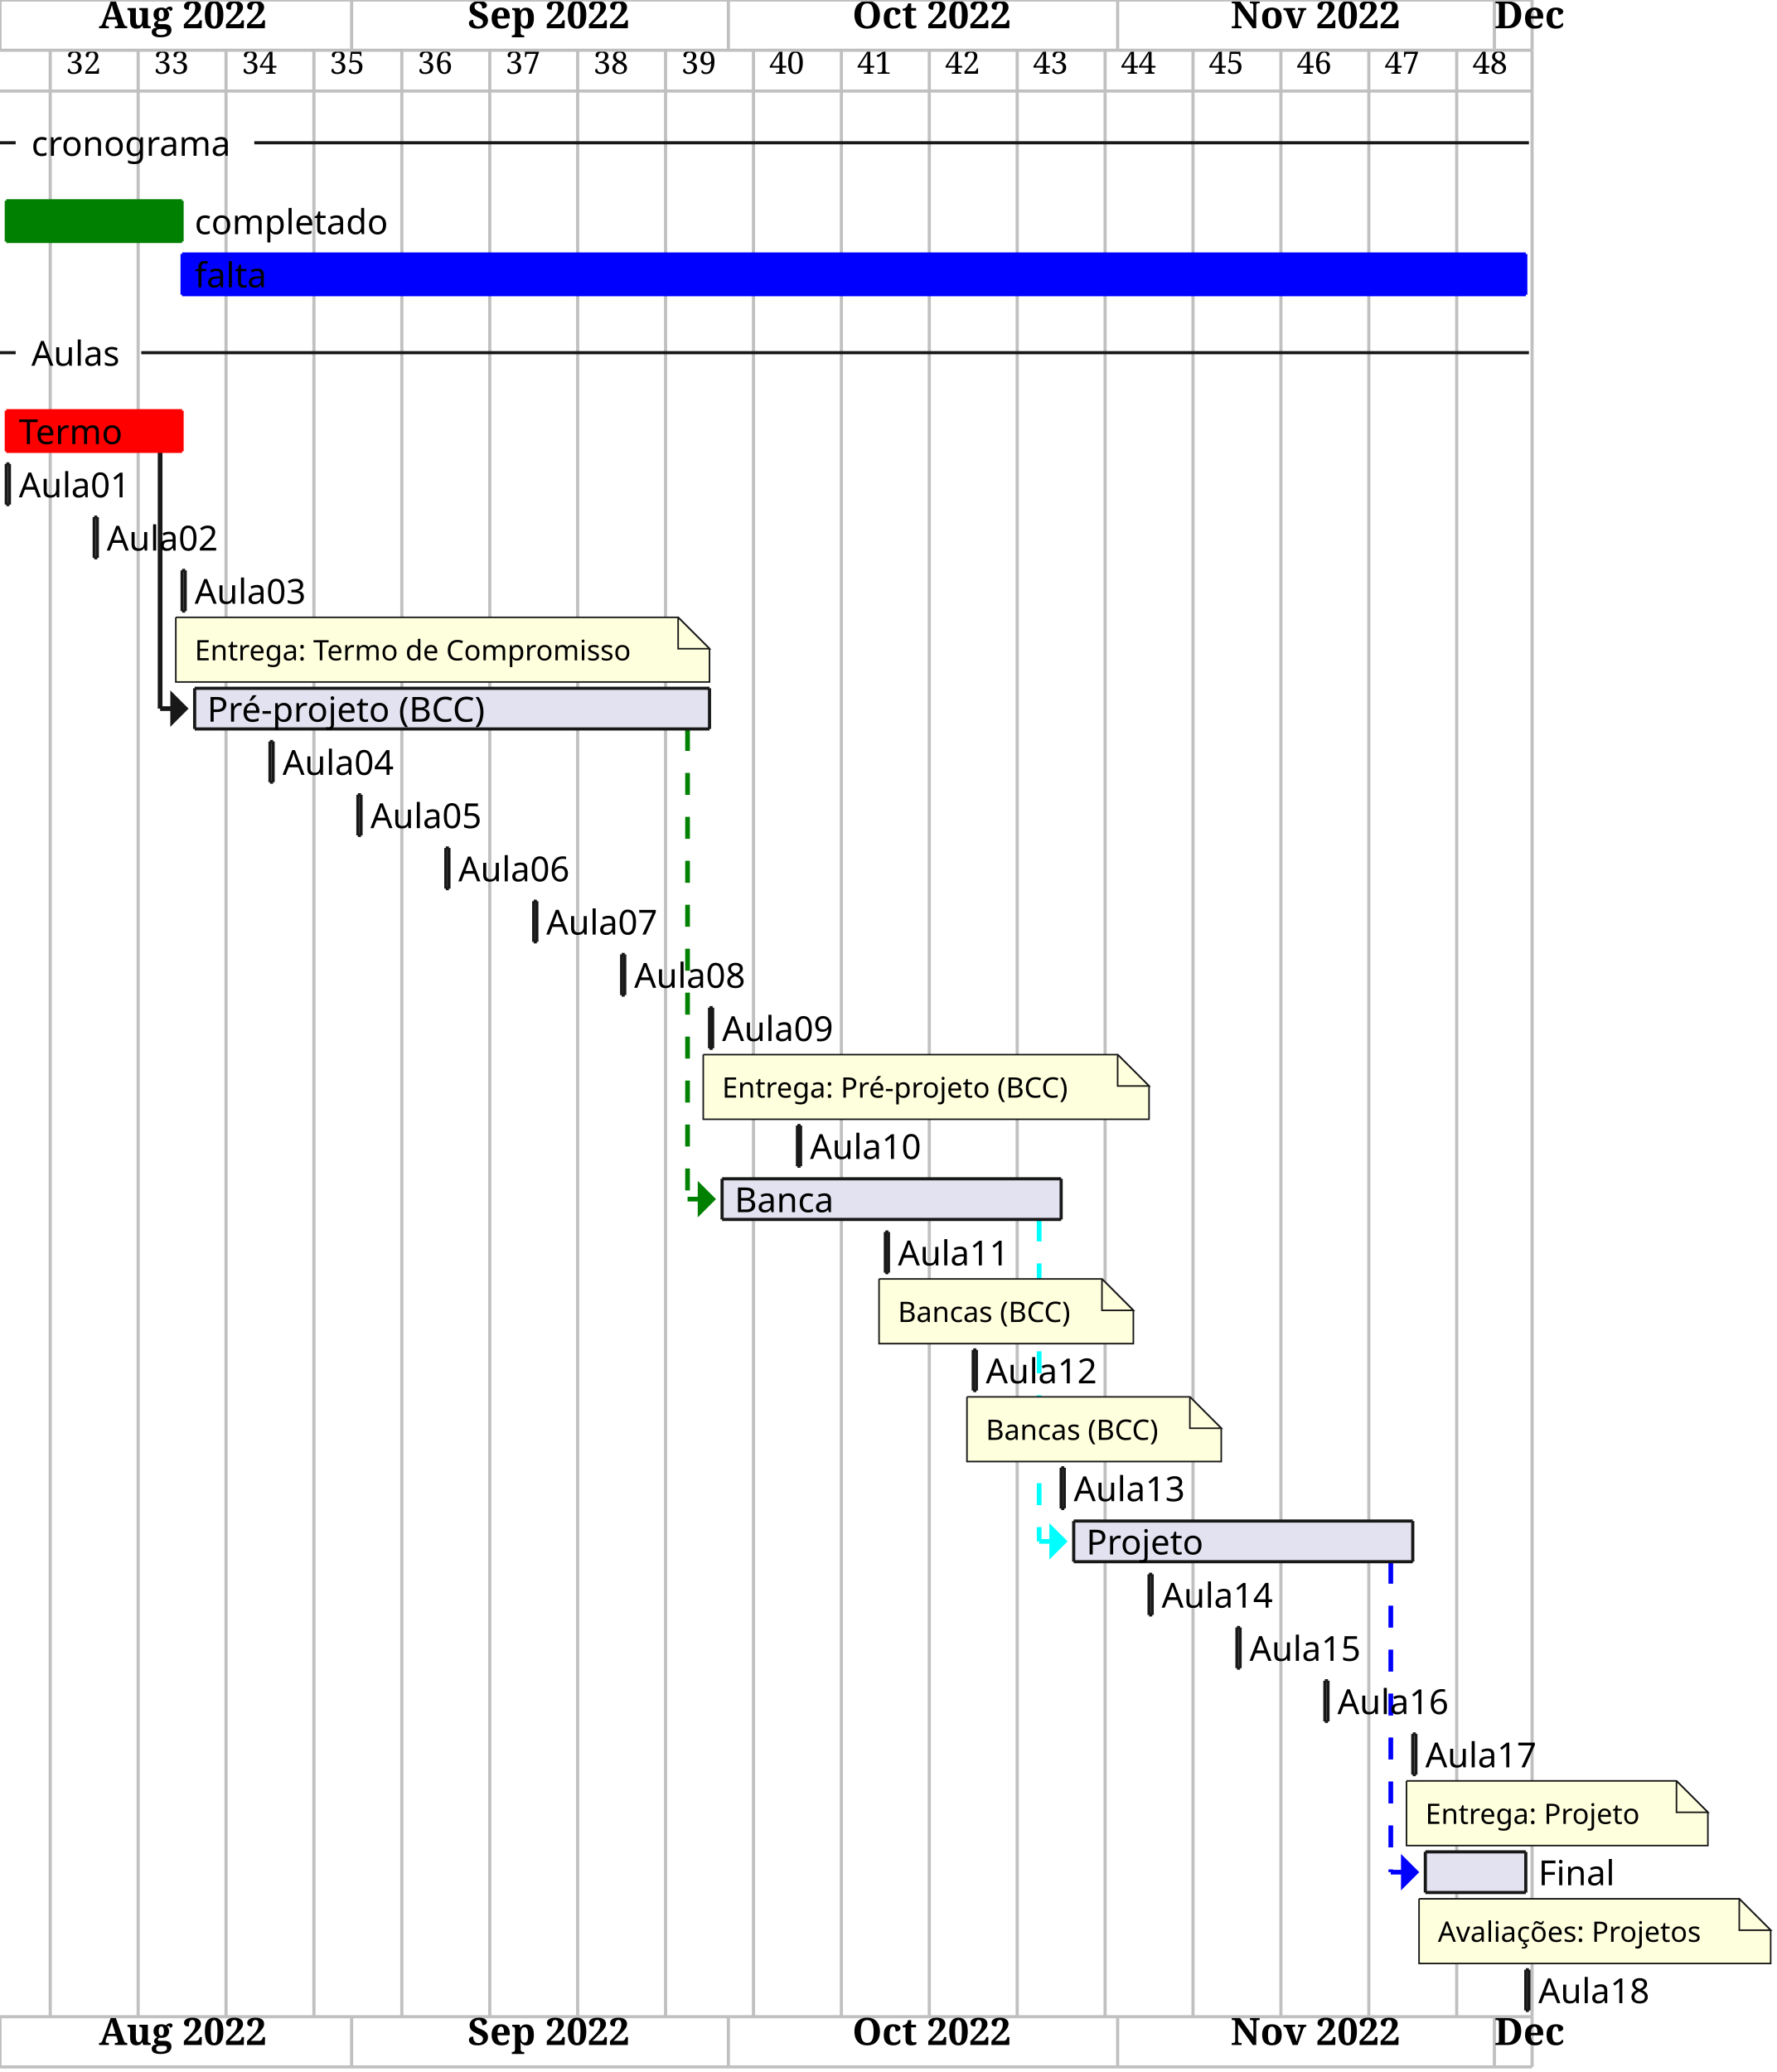
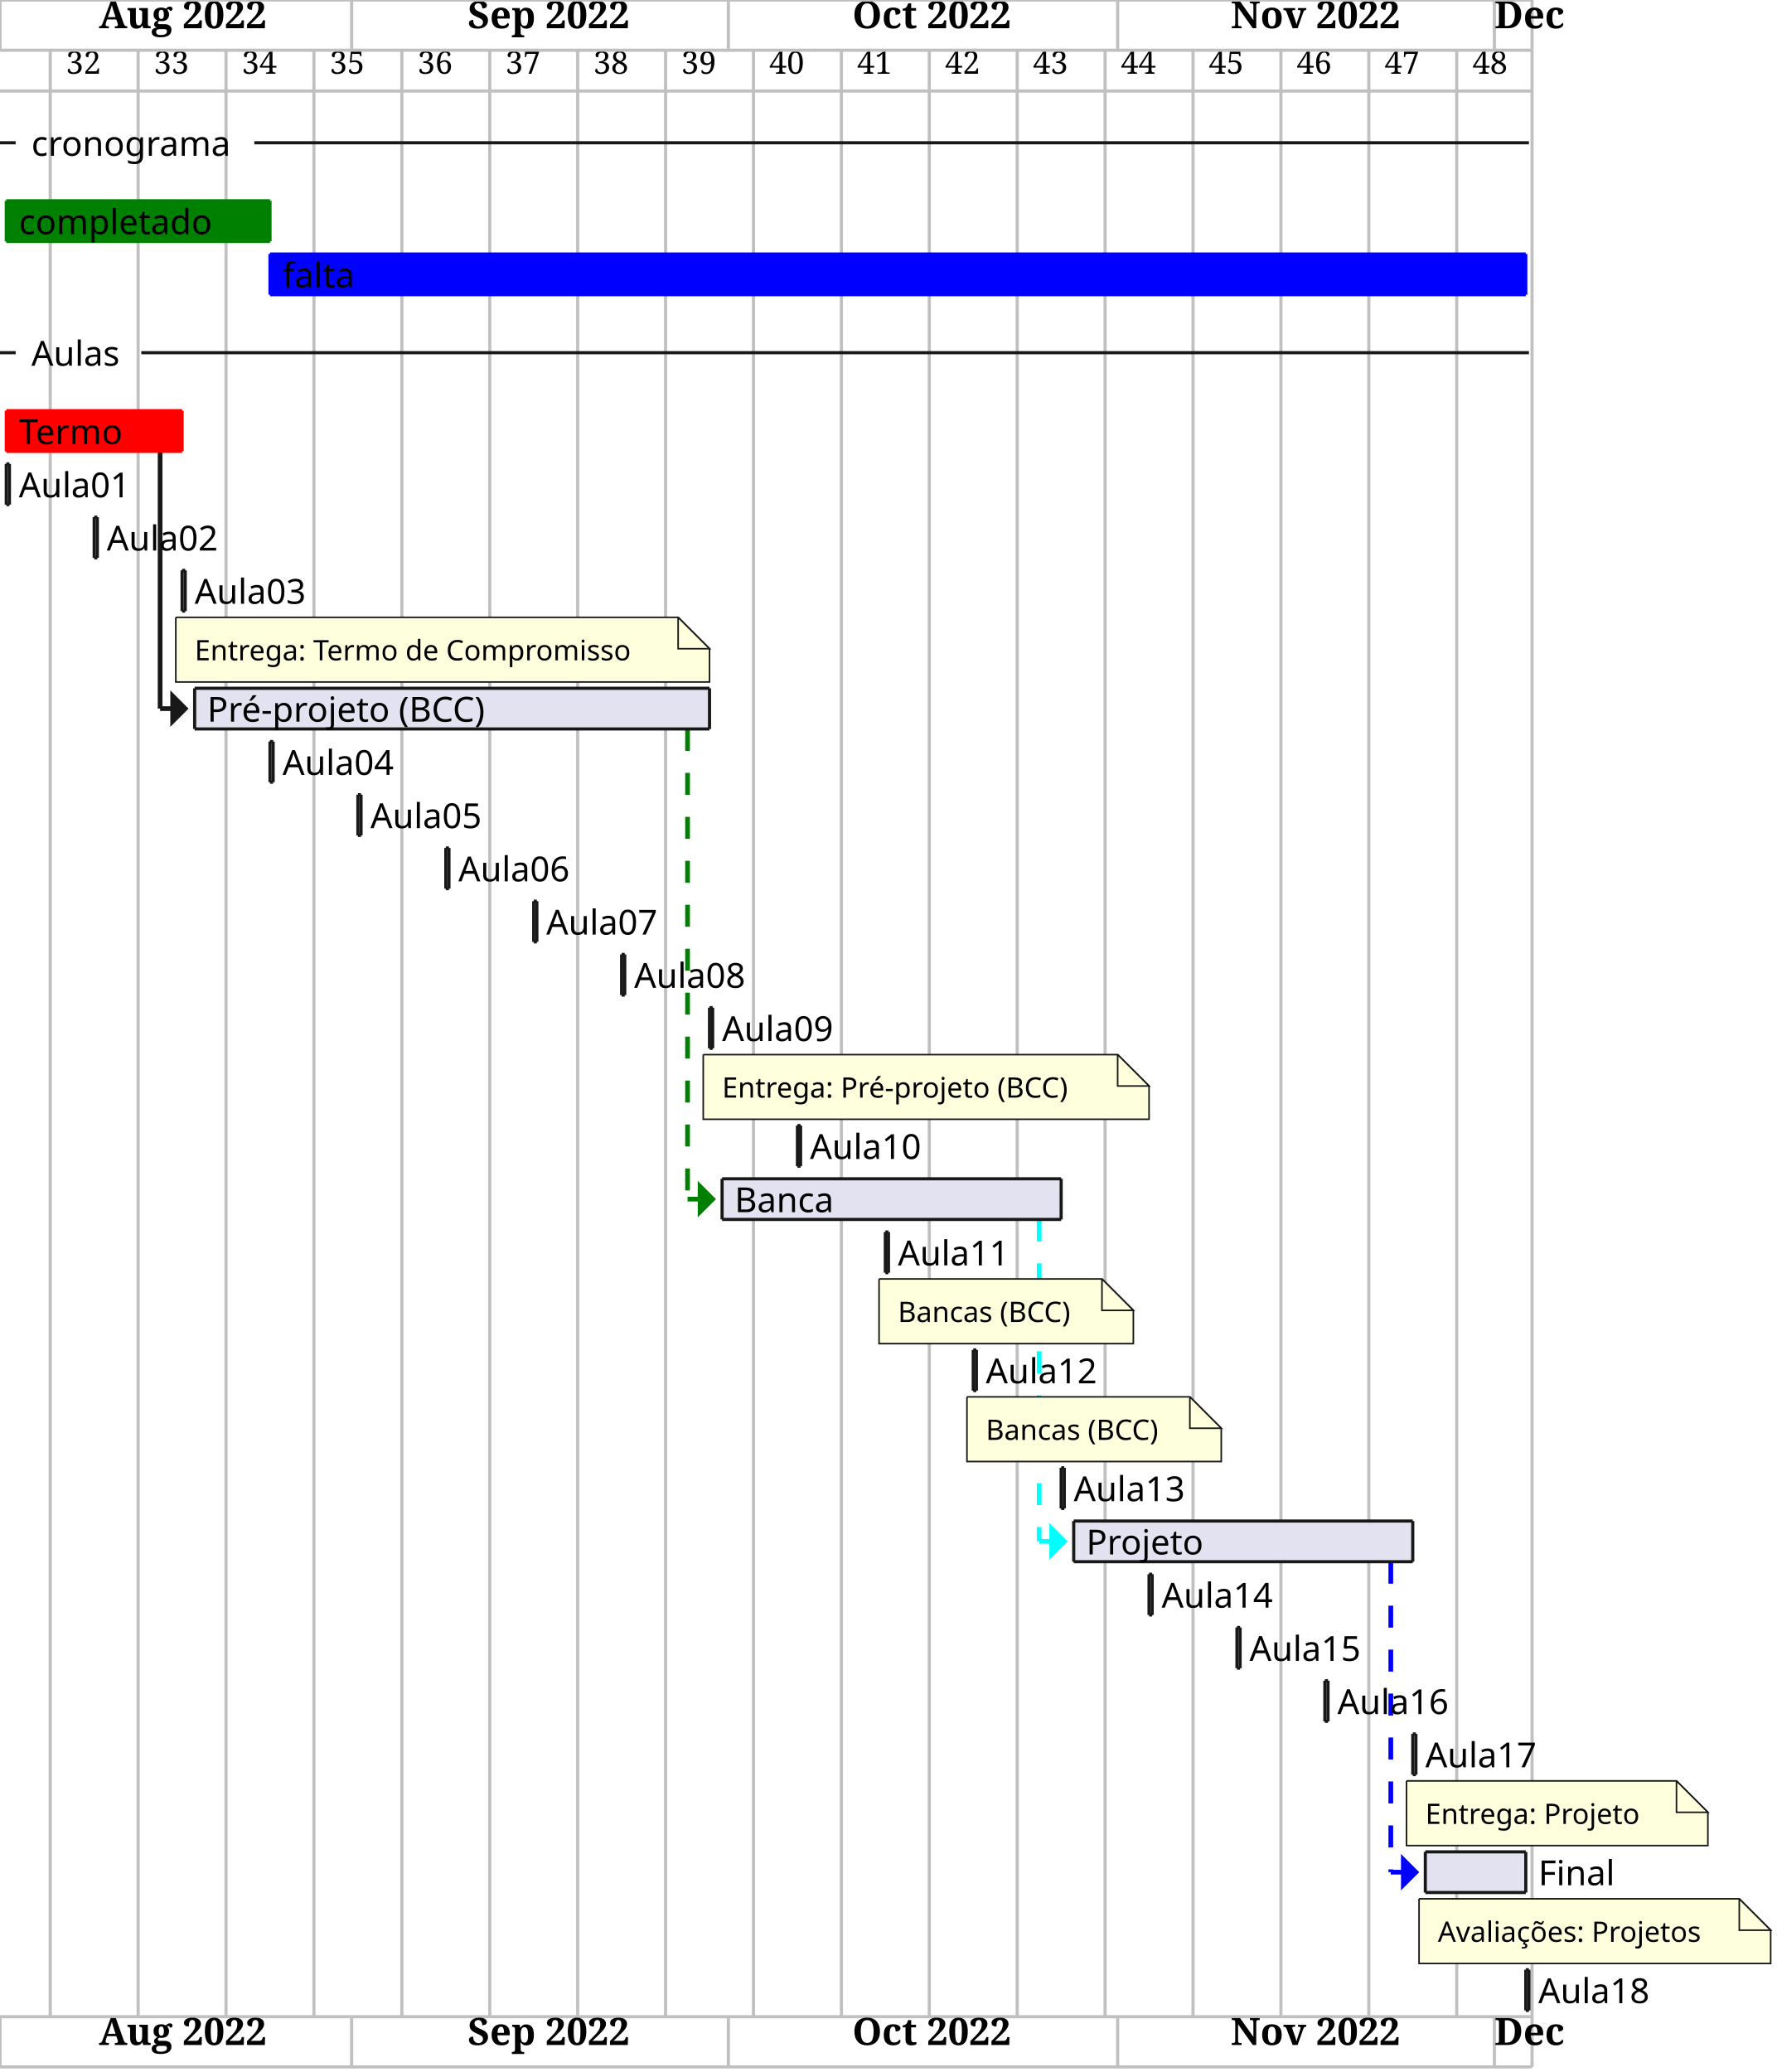
<svg xmlns="http://www.w3.org/2000/svg" contentStyleType="text/css" height="660px" preserveAspectRatio="none" style="width:566px;height:660px;background:#FFFFFF;" version="1.1" viewBox="0 0 566 660" width="566px" zoomAndPan="magnify">
  <defs />
  <g>
    <text fill="#000000" font-family="Serif" font-size="10" lengthAdjust="spacing" textLength="10" x="21" y="23.5">32</text>
    <text fill="#000000" font-family="Serif" font-size="10" lengthAdjust="spacing" textLength="10" x="49" y="23.5">33</text>
    <text fill="#000000" font-family="Serif" font-size="10" lengthAdjust="spacing" textLength="10" x="77" y="23.5">34</text>
    <text fill="#000000" font-family="Serif" font-size="10" lengthAdjust="spacing" textLength="10" x="105" y="23.5">35</text>
    <text fill="#000000" font-family="Serif" font-size="10" lengthAdjust="spacing" textLength="10" x="133" y="23.5">36</text>
    <text fill="#000000" font-family="Serif" font-size="10" lengthAdjust="spacing" textLength="10" x="161" y="23.5">37</text>
    <text fill="#000000" font-family="Serif" font-size="10" lengthAdjust="spacing" textLength="10" x="189" y="23.5">38</text>
    <text fill="#000000" font-family="Serif" font-size="10" lengthAdjust="spacing" textLength="10" x="217" y="23.5">39</text>
    <text fill="#000000" font-family="Serif" font-size="10" lengthAdjust="spacing" textLength="10" x="245" y="23.5">40</text>
    <text fill="#000000" font-family="Serif" font-size="10" lengthAdjust="spacing" textLength="10" x="273" y="23.5">41</text>
    <text fill="#000000" font-family="Serif" font-size="10" lengthAdjust="spacing" textLength="10" x="301" y="23.5">42</text>
    <text fill="#000000" font-family="Serif" font-size="10" lengthAdjust="spacing" textLength="10" x="329" y="23.5">43</text>
    <text fill="#000000" font-family="Serif" font-size="10" lengthAdjust="spacing" textLength="10" x="357" y="23.5">44</text>
    <text fill="#000000" font-family="Serif" font-size="10" lengthAdjust="spacing" textLength="10" x="385" y="23.5">45</text>
    <text fill="#000000" font-family="Serif" font-size="10" lengthAdjust="spacing" textLength="10" x="413" y="23.5">46</text>
    <text fill="#000000" font-family="Serif" font-size="10" lengthAdjust="spacing" textLength="10" x="441" y="23.5">47</text>
    <text fill="#000000" font-family="Serif" font-size="10" lengthAdjust="spacing" textLength="10" x="469" y="23.5">48</text>
    <line style="stroke:#C0C0C0;stroke-width:1.0;" x1="16" x2="16" y1="16" y2="642.385" />
    <line style="stroke:#C0C0C0;stroke-width:1.0;" x1="44" x2="44" y1="16" y2="642.385" />
    <line style="stroke:#C0C0C0;stroke-width:1.0;" x1="72" x2="72" y1="16" y2="642.385" />
    <line style="stroke:#C0C0C0;stroke-width:1.0;" x1="100" x2="100" y1="16" y2="642.385" />
    <line style="stroke:#C0C0C0;stroke-width:1.0;" x1="128" x2="128" y1="16" y2="642.385" />
    <line style="stroke:#C0C0C0;stroke-width:1.0;" x1="156" x2="156" y1="16" y2="642.385" />
    <line style="stroke:#C0C0C0;stroke-width:1.0;" x1="184" x2="184" y1="16" y2="642.385" />
    <line style="stroke:#C0C0C0;stroke-width:1.0;" x1="212" x2="212" y1="16" y2="642.385" />
    <line style="stroke:#C0C0C0;stroke-width:1.0;" x1="240" x2="240" y1="16" y2="642.385" />
    <line style="stroke:#C0C0C0;stroke-width:1.0;" x1="268" x2="268" y1="16" y2="642.385" />
    <line style="stroke:#C0C0C0;stroke-width:1.0;" x1="296" x2="296" y1="16" y2="642.385" />
    <line style="stroke:#C0C0C0;stroke-width:1.0;" x1="324" x2="324" y1="16" y2="642.385" />
    <line style="stroke:#C0C0C0;stroke-width:1.0;" x1="352" x2="352" y1="16" y2="642.385" />
    <line style="stroke:#C0C0C0;stroke-width:1.0;" x1="380" x2="380" y1="16" y2="642.385" />
    <line style="stroke:#C0C0C0;stroke-width:1.0;" x1="408" x2="408" y1="16" y2="642.385" />
    <line style="stroke:#C0C0C0;stroke-width:1.0;" x1="436" x2="436" y1="16" y2="642.385" />
    <line style="stroke:#C0C0C0;stroke-width:1.0;" x1="464" x2="464" y1="16" y2="642.385" />
    <line style="stroke:#C0C0C0;stroke-width:1.0;" x1="488" x2="488" y1="16" y2="642.385" />
    <line style="stroke:#C0C0C0;stroke-width:1.0;" x1="0" x2="0" y1="0" y2="16" />
    <line style="stroke:#C0C0C0;stroke-width:1.0;" x1="112" x2="112" y1="0" y2="16" />
    <text fill="#000000" font-family="Serif" font-size="12" font-weight="bold" lengthAdjust="spacing" textLength="49" x="31.5" y="9">Aug 2022</text>
    <line style="stroke:#C0C0C0;stroke-width:1.0;" x1="232" x2="232" y1="0" y2="16" />
    <text fill="#000000" font-family="Serif" font-size="12" font-weight="bold" lengthAdjust="spacing" textLength="46" x="149" y="9">Sep 2022</text>
    <line style="stroke:#C0C0C0;stroke-width:1.0;" x1="356" x2="356" y1="0" y2="16" />
    <text fill="#000000" font-family="Serif" font-size="12" font-weight="bold" lengthAdjust="spacing" textLength="45" x="271.5" y="9">Oct 2022</text>
    <line style="stroke:#C0C0C0;stroke-width:1.0;" x1="476" x2="476" y1="0" y2="16" />
    <text fill="#000000" font-family="Serif" font-size="12" font-weight="bold" lengthAdjust="spacing" textLength="48" x="392" y="9">Nov 2022</text>
    <line style="stroke:#C0C0C0;stroke-width:1.0;" x1="488" x2="488" y1="0" y2="16" />
    <text fill="#000000" font-family="Serif" font-size="12" font-weight="bold" lengthAdjust="spacing" textLength="19" x="476" y="9">Dec</text>
    <line style="stroke:#C0C0C0;stroke-width:1.0;" x1="0" x2="488" y1="0" y2="0" />
    <line style="stroke:#C0C0C0;stroke-width:1.0;" x1="0" x2="488" y1="16" y2="16" />
    <line style="stroke:#C0C0C0;stroke-width:1.0;" x1="0" x2="488" y1="29" y2="29" />
    <line style="stroke:#181818;stroke-width:1.5;" x1="51" x2="51" y1="143.775" y2="225.718" />
    <line style="stroke:#181818;stroke-width:1.5;" x1="51" x2="59" y1="225.718" y2="225.718" />
    <polygon fill="#181818" points="55,221.718,55,225.718,55,229.718,59,225.718" style="stroke:#181818;stroke-width:1.5;" />
    <line style="stroke:#008000;stroke-width:1.5;stroke-dasharray:7.0,7.0;" x1="219" x2="219" y1="232.195" y2="381.958" />
    <line style="stroke:#008000;stroke-width:1.5;stroke-dasharray:7.0,7.0;" x1="219" x2="227" y1="381.958" y2="381.958" />
    <polygon fill="#008000" points="223,377.958,223,381.958,223,385.958,227,381.958" style="stroke:#008000;stroke-width:1.5;" />
    <line style="stroke:#00FFFF;stroke-width:1.5;stroke-dasharray:7.0,7.0;" x1="331" x2="331" y1="388.435" y2="490.978" />
    <line style="stroke:#00FFFF;stroke-width:1.5;stroke-dasharray:7.0,7.0;" x1="331" x2="339" y1="490.978" y2="490.978" />
    <polygon fill="#00FFFF" points="335,486.978,335,490.978,335,494.978,339,490.978" style="stroke:#00FFFF;stroke-width:1.5;" />
    <line style="stroke:#0000FF;stroke-width:1.5;stroke-dasharray:7.0,7.0;" x1="443" x2="443" y1="497.455" y2="596.352" />
    <line style="stroke:#0000FF;stroke-width:1.5;stroke-dasharray:7.0,7.0;" x1="443" x2="451" y1="596.352" y2="596.352" />
    <polygon fill="#0000FF" points="447,592.352,447,596.352,447,600.352,451,596.352" style="stroke:#0000FF;stroke-width:1.5;" />
    <line style="stroke:#181818;stroke-width:1.0;" x1="0" x2="5" y1="45.477" y2="45.477" />
    <line style="stroke:#181818;stroke-width:1.0;" x1="81" x2="487" y1="45.477" y2="45.477" />
-     <rect fill="#008000" height="12.955" style="stroke:none;stroke-width:1.0;" width="56" x="2" y="63.955" />
-     <line style="stroke:#008000;stroke-width:1.0;" x1="2" x2="58" y1="63.955" y2="63.955" />
-     <line style="stroke:#008000;stroke-width:1.0;" x1="2" x2="58" y1="76.91" y2="76.91" />
+     <rect fill="#008000" height="12.955" style="stroke:none;stroke-width:1.0;" width="84" x="2" y="63.955" />
+     <line style="stroke:#008000;stroke-width:1.0;" x1="2" x2="86" y1="63.955" y2="63.955" />
+     <line style="stroke:#008000;stroke-width:1.0;" x1="2" x2="86" y1="76.91" y2="76.91" />
    <line style="stroke:#008000;stroke-width:1.0;" x1="2" x2="2" y1="63.955" y2="76.91" />
-     <line style="stroke:#008000;stroke-width:1.0;" x1="58" x2="58" y1="63.955" y2="76.91" />
-     <rect fill="#0000FF" height="12.955" style="stroke:none;stroke-width:1.0;" width="428" x="58" y="80.91" />
-     <line style="stroke:#0000FF;stroke-width:1.0;" x1="58" x2="486" y1="80.91" y2="80.91" />
-     <line style="stroke:#0000FF;stroke-width:1.0;" x1="58" x2="486" y1="93.865" y2="93.865" />
-     <line style="stroke:#0000FF;stroke-width:1.0;" x1="58" x2="58" y1="80.91" y2="93.865" />
+     <line style="stroke:#008000;stroke-width:1.0;" x1="86" x2="86" y1="63.955" y2="76.91" />
+     <rect fill="#0000FF" height="12.955" style="stroke:none;stroke-width:1.0;" width="400" x="86" y="80.91" />
+     <line style="stroke:#0000FF;stroke-width:1.0;" x1="86" x2="486" y1="80.91" y2="80.91" />
+     <line style="stroke:#0000FF;stroke-width:1.0;" x1="86" x2="486" y1="93.865" y2="93.865" />
+     <line style="stroke:#0000FF;stroke-width:1.0;" x1="86" x2="86" y1="80.91" y2="93.865" />
    <line style="stroke:#0000FF;stroke-width:1.0;" x1="486" x2="486" y1="80.91" y2="93.865" />
    <line style="stroke:#181818;stroke-width:1.0;" x1="0" x2="5" y1="112.343" y2="112.343" />
    <line style="stroke:#181818;stroke-width:1.0;" x1="45" x2="487" y1="112.343" y2="112.343" />
    <rect fill="#FF0000" height="12.955" style="stroke:none;stroke-width:1.0;" width="56" x="2" y="130.82" />
    <line style="stroke:#FF0000;stroke-width:1.0;" x1="2" x2="58" y1="130.82" y2="130.82" />
    <line style="stroke:#FF0000;stroke-width:1.0;" x1="2" x2="58" y1="143.775" y2="143.775" />
    <line style="stroke:#FF0000;stroke-width:1.0;" x1="2" x2="2" y1="130.82" y2="143.775" />
    <line style="stroke:#FF0000;stroke-width:1.0;" x1="58" x2="58" y1="130.82" y2="143.775" />
    <rect fill="#E2E2F0" height="12.955" style="stroke:none;stroke-width:1.0;" width="1" x="2" y="147.775" />
    <line style="stroke:#181818;stroke-width:1.0;" x1="2" x2="3" y1="147.775" y2="147.775" />
    <line style="stroke:#181818;stroke-width:1.0;" x1="2" x2="3" y1="160.731" y2="160.731" />
    <line style="stroke:#181818;stroke-width:1.0;" x1="2" x2="2" y1="147.775" y2="160.731" />
    <line style="stroke:#181818;stroke-width:1.0;" x1="3" x2="3" y1="147.775" y2="160.731" />
    <rect fill="#E2E2F0" height="12.955" style="stroke:none;stroke-width:1.0;" width="1" x="30" y="164.731" />
    <line style="stroke:#181818;stroke-width:1.0;" x1="30" x2="31" y1="164.731" y2="164.731" />
    <line style="stroke:#181818;stroke-width:1.0;" x1="30" x2="31" y1="177.685" y2="177.685" />
    <line style="stroke:#181818;stroke-width:1.0;" x1="30" x2="30" y1="164.731" y2="177.685" />
    <line style="stroke:#181818;stroke-width:1.0;" x1="31" x2="31" y1="164.731" y2="177.685" />
    <path d="M56,196.641 L56,217.24 L226,217.24 L226,206.641 L216,196.641 L56,196.641 " fill="#FEFFDD" style="stroke:#181818;stroke-width:0.5;" />
    <path d="M216,196.641 L216,206.641 L226,206.641 L216,196.641 " fill="#FEFFDD" style="stroke:#181818;stroke-width:0.5;" />
    <text fill="#000000" font-family="sans-serif" font-size="9" lengthAdjust="spacing" textLength="149" x="62" y="210.342">Entrega: Termo de Compromisso</text>
    <rect fill="#E2E2F0" height="12.955" style="stroke:none;stroke-width:1.0;" width="1" x="58" y="181.685" />
    <line style="stroke:#181818;stroke-width:1.0;" x1="58" x2="59" y1="181.685" y2="181.685" />
    <line style="stroke:#181818;stroke-width:1.0;" x1="58" x2="59" y1="194.641" y2="194.641" />
    <line style="stroke:#181818;stroke-width:1.0;" x1="58" x2="58" y1="181.685" y2="194.641" />
    <line style="stroke:#181818;stroke-width:1.0;" x1="59" x2="59" y1="181.685" y2="194.641" />
    <rect fill="#E2E2F0" height="12.955" style="stroke:none;stroke-width:1.0;" width="164" x="62" y="219.24" />
    <line style="stroke:#181818;stroke-width:1.0;" x1="62" x2="226" y1="219.24" y2="219.24" />
    <line style="stroke:#181818;stroke-width:1.0;" x1="62" x2="226" y1="232.195" y2="232.195" />
    <line style="stroke:#181818;stroke-width:1.0;" x1="62" x2="62" y1="219.24" y2="232.195" />
    <line style="stroke:#181818;stroke-width:1.0;" x1="226" x2="226" y1="219.24" y2="232.195" />
    <rect fill="#E2E2F0" height="12.955" style="stroke:none;stroke-width:1.0;" width="1" x="86" y="236.195" />
    <line style="stroke:#181818;stroke-width:1.0;" x1="86" x2="87" y1="236.195" y2="236.195" />
    <line style="stroke:#181818;stroke-width:1.0;" x1="86" x2="87" y1="249.15" y2="249.15" />
    <line style="stroke:#181818;stroke-width:1.0;" x1="86" x2="86" y1="236.195" y2="249.15" />
    <line style="stroke:#181818;stroke-width:1.0;" x1="87" x2="87" y1="236.195" y2="249.15" />
    <rect fill="#E2E2F0" height="12.955" style="stroke:none;stroke-width:1.0;" width="1" x="114" y="253.15" />
    <line style="stroke:#181818;stroke-width:1.0;" x1="114" x2="115" y1="253.15" y2="253.15" />
    <line style="stroke:#181818;stroke-width:1.0;" x1="114" x2="115" y1="266.106" y2="266.106" />
    <line style="stroke:#181818;stroke-width:1.0;" x1="114" x2="114" y1="253.15" y2="266.106" />
    <line style="stroke:#181818;stroke-width:1.0;" x1="115" x2="115" y1="253.15" y2="266.106" />
    <rect fill="#E2E2F0" height="12.955" style="stroke:none;stroke-width:1.0;" width="1" x="142" y="270.106" />
    <line style="stroke:#181818;stroke-width:1.0;" x1="142" x2="143" y1="270.106" y2="270.106" />
    <line style="stroke:#181818;stroke-width:1.0;" x1="142" x2="143" y1="283.06" y2="283.06" />
    <line style="stroke:#181818;stroke-width:1.0;" x1="142" x2="142" y1="270.106" y2="283.06" />
    <line style="stroke:#181818;stroke-width:1.0;" x1="143" x2="143" y1="270.106" y2="283.06" />
    <rect fill="#E2E2F0" height="12.955" style="stroke:none;stroke-width:1.0;" width="1" x="170" y="287.06" />
    <line style="stroke:#181818;stroke-width:1.0;" x1="170" x2="171" y1="287.06" y2="287.06" />
    <line style="stroke:#181818;stroke-width:1.0;" x1="170" x2="171" y1="300.016" y2="300.016" />
    <line style="stroke:#181818;stroke-width:1.0;" x1="170" x2="170" y1="287.06" y2="300.016" />
    <line style="stroke:#181818;stroke-width:1.0;" x1="171" x2="171" y1="287.06" y2="300.016" />
    <rect fill="#E2E2F0" height="12.955" style="stroke:none;stroke-width:1.0;" width="1" x="198" y="304.016" />
    <line style="stroke:#181818;stroke-width:1.0;" x1="198" x2="199" y1="304.016" y2="304.016" />
    <line style="stroke:#181818;stroke-width:1.0;" x1="198" x2="199" y1="316.971" y2="316.971" />
    <line style="stroke:#181818;stroke-width:1.0;" x1="198" x2="198" y1="304.016" y2="316.971" />
    <line style="stroke:#181818;stroke-width:1.0;" x1="199" x2="199" y1="304.016" y2="316.971" />
    <path d="M224,335.926 L224,356.525 L366,356.525 L366,345.926 L356,335.926 L224,335.926 " fill="#FEFFDD" style="stroke:#181818;stroke-width:0.5;" />
    <path d="M356,335.926 L356,345.926 L366,345.926 L356,335.926 " fill="#FEFFDD" style="stroke:#181818;stroke-width:0.5;" />
    <text fill="#000000" font-family="sans-serif" font-size="9" lengthAdjust="spacing" textLength="118" x="230" y="349.627">Entrega: Pré-projeto (BCC)</text>
    <rect fill="#E2E2F0" height="12.955" style="stroke:none;stroke-width:1.0;" width="1" x="226" y="320.971" />
    <line style="stroke:#181818;stroke-width:1.0;" x1="226" x2="227" y1="320.971" y2="320.971" />
    <line style="stroke:#181818;stroke-width:1.0;" x1="226" x2="227" y1="333.926" y2="333.926" />
    <line style="stroke:#181818;stroke-width:1.0;" x1="226" x2="226" y1="320.971" y2="333.926" />
    <line style="stroke:#181818;stroke-width:1.0;" x1="227" x2="227" y1="320.971" y2="333.926" />
    <rect fill="#E2E2F0" height="12.955" style="stroke:none;stroke-width:1.0;" width="1" x="254" y="358.525" />
    <line style="stroke:#181818;stroke-width:1.0;" x1="254" x2="255" y1="358.525" y2="358.525" />
    <line style="stroke:#181818;stroke-width:1.0;" x1="254" x2="255" y1="371.481" y2="371.481" />
    <line style="stroke:#181818;stroke-width:1.0;" x1="254" x2="254" y1="358.525" y2="371.481" />
    <line style="stroke:#181818;stroke-width:1.0;" x1="255" x2="255" y1="358.525" y2="371.481" />
    <rect fill="#E2E2F0" height="12.955" style="stroke:none;stroke-width:1.0;" width="108" x="230" y="375.481" />
    <line style="stroke:#181818;stroke-width:1.0;" x1="230" x2="338" y1="375.481" y2="375.481" />
    <line style="stroke:#181818;stroke-width:1.0;" x1="230" x2="338" y1="388.435" y2="388.435" />
    <line style="stroke:#181818;stroke-width:1.0;" x1="230" x2="230" y1="375.481" y2="388.435" />
    <line style="stroke:#181818;stroke-width:1.0;" x1="338" x2="338" y1="375.481" y2="388.435" />
    <path d="M280,407.391 L280,427.99 L361,427.99 L361,417.391 L351,407.391 L280,407.391 " fill="#FEFFDD" style="stroke:#181818;stroke-width:0.5;" />
    <path d="M351,407.391 L351,417.391 L361,417.391 L351,407.391 " fill="#FEFFDD" style="stroke:#181818;stroke-width:0.5;" />
    <text fill="#000000" font-family="sans-serif" font-size="9" lengthAdjust="spacing" textLength="57" x="286" y="421.092">Bancas (BCC)</text>
    <rect fill="#E2E2F0" height="12.955" style="stroke:none;stroke-width:1.0;" width="1" x="282" y="392.435" />
    <line style="stroke:#181818;stroke-width:1.0;" x1="282" x2="283" y1="392.435" y2="392.435" />
    <line style="stroke:#181818;stroke-width:1.0;" x1="282" x2="283" y1="405.391" y2="405.391" />
    <line style="stroke:#181818;stroke-width:1.0;" x1="282" x2="282" y1="392.435" y2="405.391" />
    <line style="stroke:#181818;stroke-width:1.0;" x1="283" x2="283" y1="392.435" y2="405.391" />
    <path d="M308,444.945 L308,465.545 L389,465.545 L389,454.945 L379,444.945 L308,444.945 " fill="#FEFFDD" style="stroke:#181818;stroke-width:0.5;" />
    <path d="M379,444.945 L379,454.945 L389,454.945 L379,444.945 " fill="#FEFFDD" style="stroke:#181818;stroke-width:0.5;" />
    <text fill="#000000" font-family="sans-serif" font-size="9" lengthAdjust="spacing" textLength="57" x="314" y="458.647">Bancas (BCC)</text>
    <rect fill="#E2E2F0" height="12.955" style="stroke:none;stroke-width:1.0;" width="1" x="310" y="429.99" />
    <line style="stroke:#181818;stroke-width:1.0;" x1="310" x2="311" y1="429.99" y2="429.99" />
    <line style="stroke:#181818;stroke-width:1.0;" x1="310" x2="311" y1="442.945" y2="442.945" />
    <line style="stroke:#181818;stroke-width:1.0;" x1="310" x2="310" y1="429.99" y2="442.945" />
    <line style="stroke:#181818;stroke-width:1.0;" x1="311" x2="311" y1="429.99" y2="442.945" />
    <rect fill="#E2E2F0" height="12.955" style="stroke:none;stroke-width:1.0;" width="1" x="338" y="467.545" />
    <line style="stroke:#181818;stroke-width:1.0;" x1="338" x2="339" y1="467.545" y2="467.545" />
    <line style="stroke:#181818;stroke-width:1.0;" x1="338" x2="339" y1="480.5" y2="480.5" />
    <line style="stroke:#181818;stroke-width:1.0;" x1="338" x2="338" y1="467.545" y2="480.5" />
    <line style="stroke:#181818;stroke-width:1.0;" x1="339" x2="339" y1="467.545" y2="480.5" />
    <rect fill="#E2E2F0" height="12.955" style="stroke:none;stroke-width:1.0;" width="108" x="342" y="484.5" />
    <line style="stroke:#181818;stroke-width:1.0;" x1="342" x2="450" y1="484.5" y2="484.5" />
    <line style="stroke:#181818;stroke-width:1.0;" x1="342" x2="450" y1="497.455" y2="497.455" />
    <line style="stroke:#181818;stroke-width:1.0;" x1="342" x2="342" y1="484.5" y2="497.455" />
    <line style="stroke:#181818;stroke-width:1.0;" x1="450" x2="450" y1="484.5" y2="497.455" />
    <rect fill="#E2E2F0" height="12.955" style="stroke:none;stroke-width:1.0;" width="1" x="366" y="501.455" />
    <line style="stroke:#181818;stroke-width:1.0;" x1="366" x2="367" y1="501.455" y2="501.455" />
    <line style="stroke:#181818;stroke-width:1.0;" x1="366" x2="367" y1="514.41" y2="514.41" />
    <line style="stroke:#181818;stroke-width:1.0;" x1="366" x2="366" y1="501.455" y2="514.41" />
    <line style="stroke:#181818;stroke-width:1.0;" x1="367" x2="367" y1="501.455" y2="514.41" />
    <rect fill="#E2E2F0" height="12.955" style="stroke:none;stroke-width:1.0;" width="1" x="394" y="518.41" />
    <line style="stroke:#181818;stroke-width:1.0;" x1="394" x2="395" y1="518.41" y2="518.41" />
    <line style="stroke:#181818;stroke-width:1.0;" x1="394" x2="395" y1="531.365" y2="531.365" />
    <line style="stroke:#181818;stroke-width:1.0;" x1="394" x2="394" y1="518.41" y2="531.365" />
    <line style="stroke:#181818;stroke-width:1.0;" x1="395" x2="395" y1="518.41" y2="531.365" />
    <rect fill="#E2E2F0" height="12.955" style="stroke:none;stroke-width:1.0;" width="1" x="422" y="535.365" />
    <line style="stroke:#181818;stroke-width:1.0;" x1="422" x2="423" y1="535.365" y2="535.365" />
    <line style="stroke:#181818;stroke-width:1.0;" x1="422" x2="423" y1="548.32" y2="548.32" />
    <line style="stroke:#181818;stroke-width:1.0;" x1="422" x2="422" y1="535.365" y2="548.32" />
    <line style="stroke:#181818;stroke-width:1.0;" x1="423" x2="423" y1="535.365" y2="548.32" />
    <path d="M448,567.275 L448,587.875 L544,587.875 L544,577.275 L534,567.275 L448,567.275 " fill="#FEFFDD" style="stroke:#181818;stroke-width:0.5;" />
    <path d="M534,567.275 L534,577.275 L544,577.275 L534,567.275 " fill="#FEFFDD" style="stroke:#181818;stroke-width:0.5;" />
    <text fill="#000000" font-family="sans-serif" font-size="9" lengthAdjust="spacing" textLength="72" x="454" y="580.977">Entrega: Projeto</text>
    <rect fill="#E2E2F0" height="12.955" style="stroke:none;stroke-width:1.0;" width="1" x="450" y="552.32" />
    <line style="stroke:#181818;stroke-width:1.0;" x1="450" x2="451" y1="552.32" y2="552.32" />
    <line style="stroke:#181818;stroke-width:1.0;" x1="450" x2="451" y1="565.275" y2="565.275" />
    <line style="stroke:#181818;stroke-width:1.0;" x1="450" x2="450" y1="552.32" y2="565.275" />
    <line style="stroke:#181818;stroke-width:1.0;" x1="451" x2="451" y1="552.32" y2="565.275" />
    <path d="M452,604.83 L452,625.43 L564,625.43 L564,614.83 L554,604.83 L452,604.83 " fill="#FEFFDD" style="stroke:#181818;stroke-width:0.5;" />
    <path d="M554,604.83 L554,614.83 L564,614.83 L554,604.83 " fill="#FEFFDD" style="stroke:#181818;stroke-width:0.5;" />
    <text fill="#000000" font-family="sans-serif" font-size="9" lengthAdjust="spacing" textLength="91" x="458" y="618.531">Avaliações: Projetos</text>
    <rect fill="#E2E2F0" height="12.955" style="stroke:none;stroke-width:1.0;" width="32" x="454" y="589.875" />
    <line style="stroke:#181818;stroke-width:1.0;" x1="454" x2="486" y1="589.875" y2="589.875" />
    <line style="stroke:#181818;stroke-width:1.0;" x1="454" x2="486" y1="602.83" y2="602.83" />
    <line style="stroke:#181818;stroke-width:1.0;" x1="454" x2="454" y1="589.875" y2="602.83" />
    <line style="stroke:#181818;stroke-width:1.0;" x1="486" x2="486" y1="589.875" y2="602.83" />
    <rect fill="#E2E2F0" height="12.955" style="stroke:none;stroke-width:1.0;" width="1" x="486" y="627.43" />
    <line style="stroke:#181818;stroke-width:1.0;" x1="486" x2="487" y1="627.43" y2="627.43" />
    <line style="stroke:#181818;stroke-width:1.0;" x1="486" x2="487" y1="640.385" y2="640.385" />
    <line style="stroke:#181818;stroke-width:1.0;" x1="486" x2="486" y1="627.43" y2="640.385" />
    <line style="stroke:#181818;stroke-width:1.0;" x1="487" x2="487" y1="627.43" y2="640.385" />
    <text fill="#000000" font-family="sans-serif" font-size="11" lengthAdjust="spacing" textLength="66" x="10" y="49.635">cronograma</text>
-     <text fill="#000000" font-family="sans-serif" font-size="11" lengthAdjust="spacing" textLength="63" x="62" y="74.59">completado</text>
-     <text fill="#000000" font-family="sans-serif" font-size="11" lengthAdjust="spacing" textLength="23" x="62" y="91.545">falta</text>
+     <text fill="#000000" font-family="sans-serif" font-size="11" lengthAdjust="spacing" textLength="63" x="6" y="74.59">completado</text>
+     <text fill="#000000" font-family="sans-serif" font-size="11" lengthAdjust="spacing" textLength="23" x="90" y="91.545">falta</text>
    <text fill="#000000" font-family="sans-serif" font-size="11" lengthAdjust="spacing" textLength="30" x="10" y="116.5">Aulas</text>
    <text fill="#000000" font-family="sans-serif" font-size="11" lengthAdjust="spacing" textLength="35" x="6" y="141.455">Termo</text>
    <text fill="#000000" font-family="sans-serif" font-size="11" lengthAdjust="spacing" textLength="38" x="6" y="158.41">Aula01</text>
    <text fill="#000000" font-family="sans-serif" font-size="11" lengthAdjust="spacing" textLength="38" x="34" y="175.365">Aula02</text>
    <text fill="#000000" font-family="sans-serif" font-size="11" lengthAdjust="spacing" textLength="38" x="62" y="192.32">Aula03</text>
    <text fill="#000000" font-family="sans-serif" font-size="11" lengthAdjust="spacing" textLength="95" x="66" y="229.875">Pré-projeto (BCC)</text>
    <text fill="#000000" font-family="sans-serif" font-size="11" lengthAdjust="spacing" textLength="38" x="90" y="246.83">Aula04</text>
    <text fill="#000000" font-family="sans-serif" font-size="11" lengthAdjust="spacing" textLength="38" x="118" y="263.785">Aula05</text>
    <text fill="#000000" font-family="sans-serif" font-size="11" lengthAdjust="spacing" textLength="38" x="146" y="280.74">Aula06</text>
    <text fill="#000000" font-family="sans-serif" font-size="11" lengthAdjust="spacing" textLength="38" x="174" y="297.695">Aula07</text>
    <text fill="#000000" font-family="sans-serif" font-size="11" lengthAdjust="spacing" textLength="38" x="202" y="314.65">Aula08</text>
    <text fill="#000000" font-family="sans-serif" font-size="11" lengthAdjust="spacing" textLength="38" x="230" y="331.606">Aula09</text>
    <text fill="#000000" font-family="sans-serif" font-size="11" lengthAdjust="spacing" textLength="38" x="258" y="369.16">Aula10</text>
    <text fill="#000000" font-family="sans-serif" font-size="11" lengthAdjust="spacing" textLength="31" x="234" y="386.115">Banca</text>
    <text fill="#000000" font-family="sans-serif" font-size="11" lengthAdjust="spacing" textLength="38" x="286" y="403.07">Aula11</text>
    <text fill="#000000" font-family="sans-serif" font-size="11" lengthAdjust="spacing" textLength="38" x="314" y="440.625">Aula12</text>
    <text fill="#000000" font-family="sans-serif" font-size="11" lengthAdjust="spacing" textLength="38" x="342" y="478.18">Aula13</text>
    <text fill="#000000" font-family="sans-serif" font-size="11" lengthAdjust="spacing" textLength="38" x="346" y="495.135">Projeto</text>
    <text fill="#000000" font-family="sans-serif" font-size="11" lengthAdjust="spacing" textLength="38" x="370" y="512.09">Aula14</text>
    <text fill="#000000" font-family="sans-serif" font-size="11" lengthAdjust="spacing" textLength="38" x="398" y="529.045">Aula15</text>
    <text fill="#000000" font-family="sans-serif" font-size="11" lengthAdjust="spacing" textLength="38" x="426" y="546">Aula16</text>
    <text fill="#000000" font-family="sans-serif" font-size="11" lengthAdjust="spacing" textLength="38" x="454" y="562.955">Aula17</text>
    <text fill="#000000" font-family="sans-serif" font-size="11" lengthAdjust="spacing" textLength="25" x="490" y="600.51">Final</text>
    <text fill="#000000" font-family="sans-serif" font-size="11" lengthAdjust="spacing" textLength="38" x="490" y="638.064">Aula18</text>
    <line style="stroke:#C0C0C0;stroke-width:1.0;" x1="0" x2="488" y1="642.385" y2="642.385" />
    <line style="stroke:#C0C0C0;stroke-width:1.0;" x1="0" x2="0" y1="642.385" y2="658.385" />
    <line style="stroke:#C0C0C0;stroke-width:1.0;" x1="112" x2="112" y1="642.385" y2="658.385" />
    <text fill="#000000" font-family="Serif" font-size="12" font-weight="bold" lengthAdjust="spacing" textLength="49" x="31.5" y="651.385">Aug 2022</text>
    <line style="stroke:#C0C0C0;stroke-width:1.0;" x1="232" x2="232" y1="642.385" y2="658.385" />
    <text fill="#000000" font-family="Serif" font-size="12" font-weight="bold" lengthAdjust="spacing" textLength="46" x="149" y="651.385">Sep 2022</text>
    <line style="stroke:#C0C0C0;stroke-width:1.0;" x1="356" x2="356" y1="642.385" y2="658.385" />
    <text fill="#000000" font-family="Serif" font-size="12" font-weight="bold" lengthAdjust="spacing" textLength="45" x="271.5" y="651.385">Oct 2022</text>
    <line style="stroke:#C0C0C0;stroke-width:1.0;" x1="476" x2="476" y1="642.385" y2="658.385" />
    <text fill="#000000" font-family="Serif" font-size="12" font-weight="bold" lengthAdjust="spacing" textLength="48" x="392" y="651.385">Nov 2022</text>
    <line style="stroke:#C0C0C0;stroke-width:1.0;" x1="488" x2="488" y1="642.385" y2="658.385" />
    <text fill="#000000" font-family="Serif" font-size="12" font-weight="bold" lengthAdjust="spacing" textLength="19" x="476" y="651.385">Dec</text>
    <line style="stroke:#C0C0C0;stroke-width:1.0;" x1="0" x2="488" y1="658.385" y2="658.385" />
  </g>
</svg>
